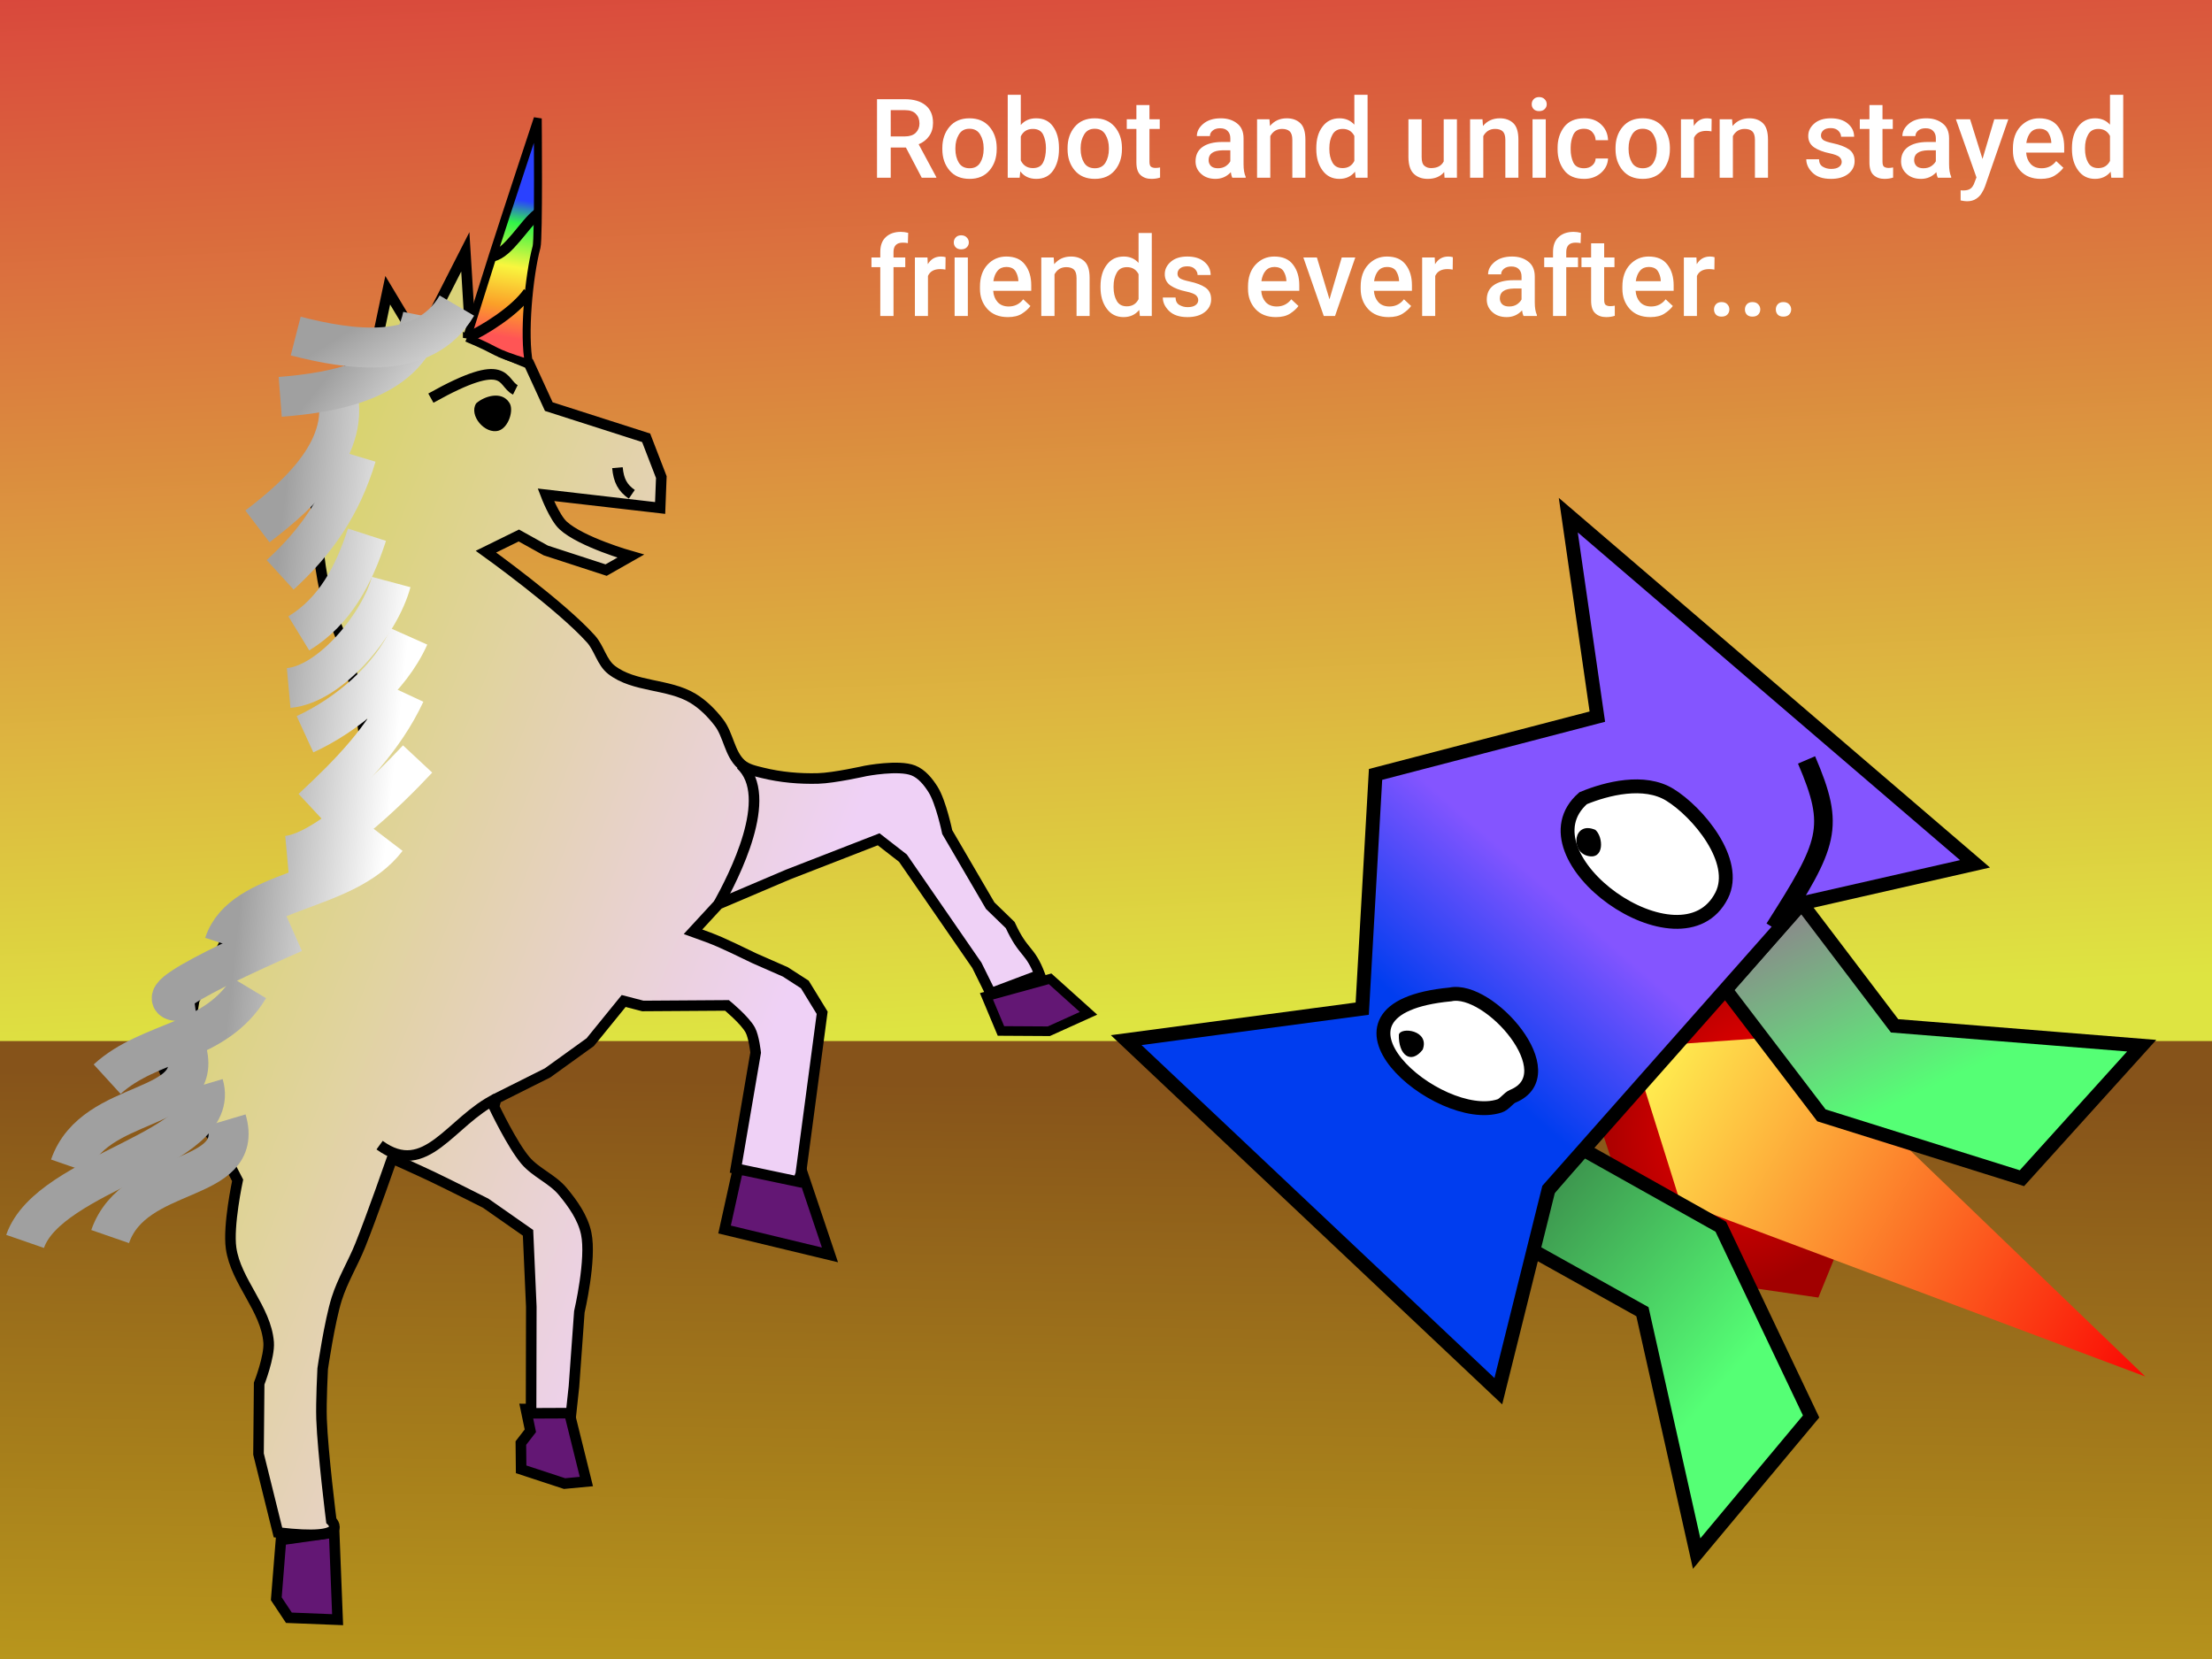
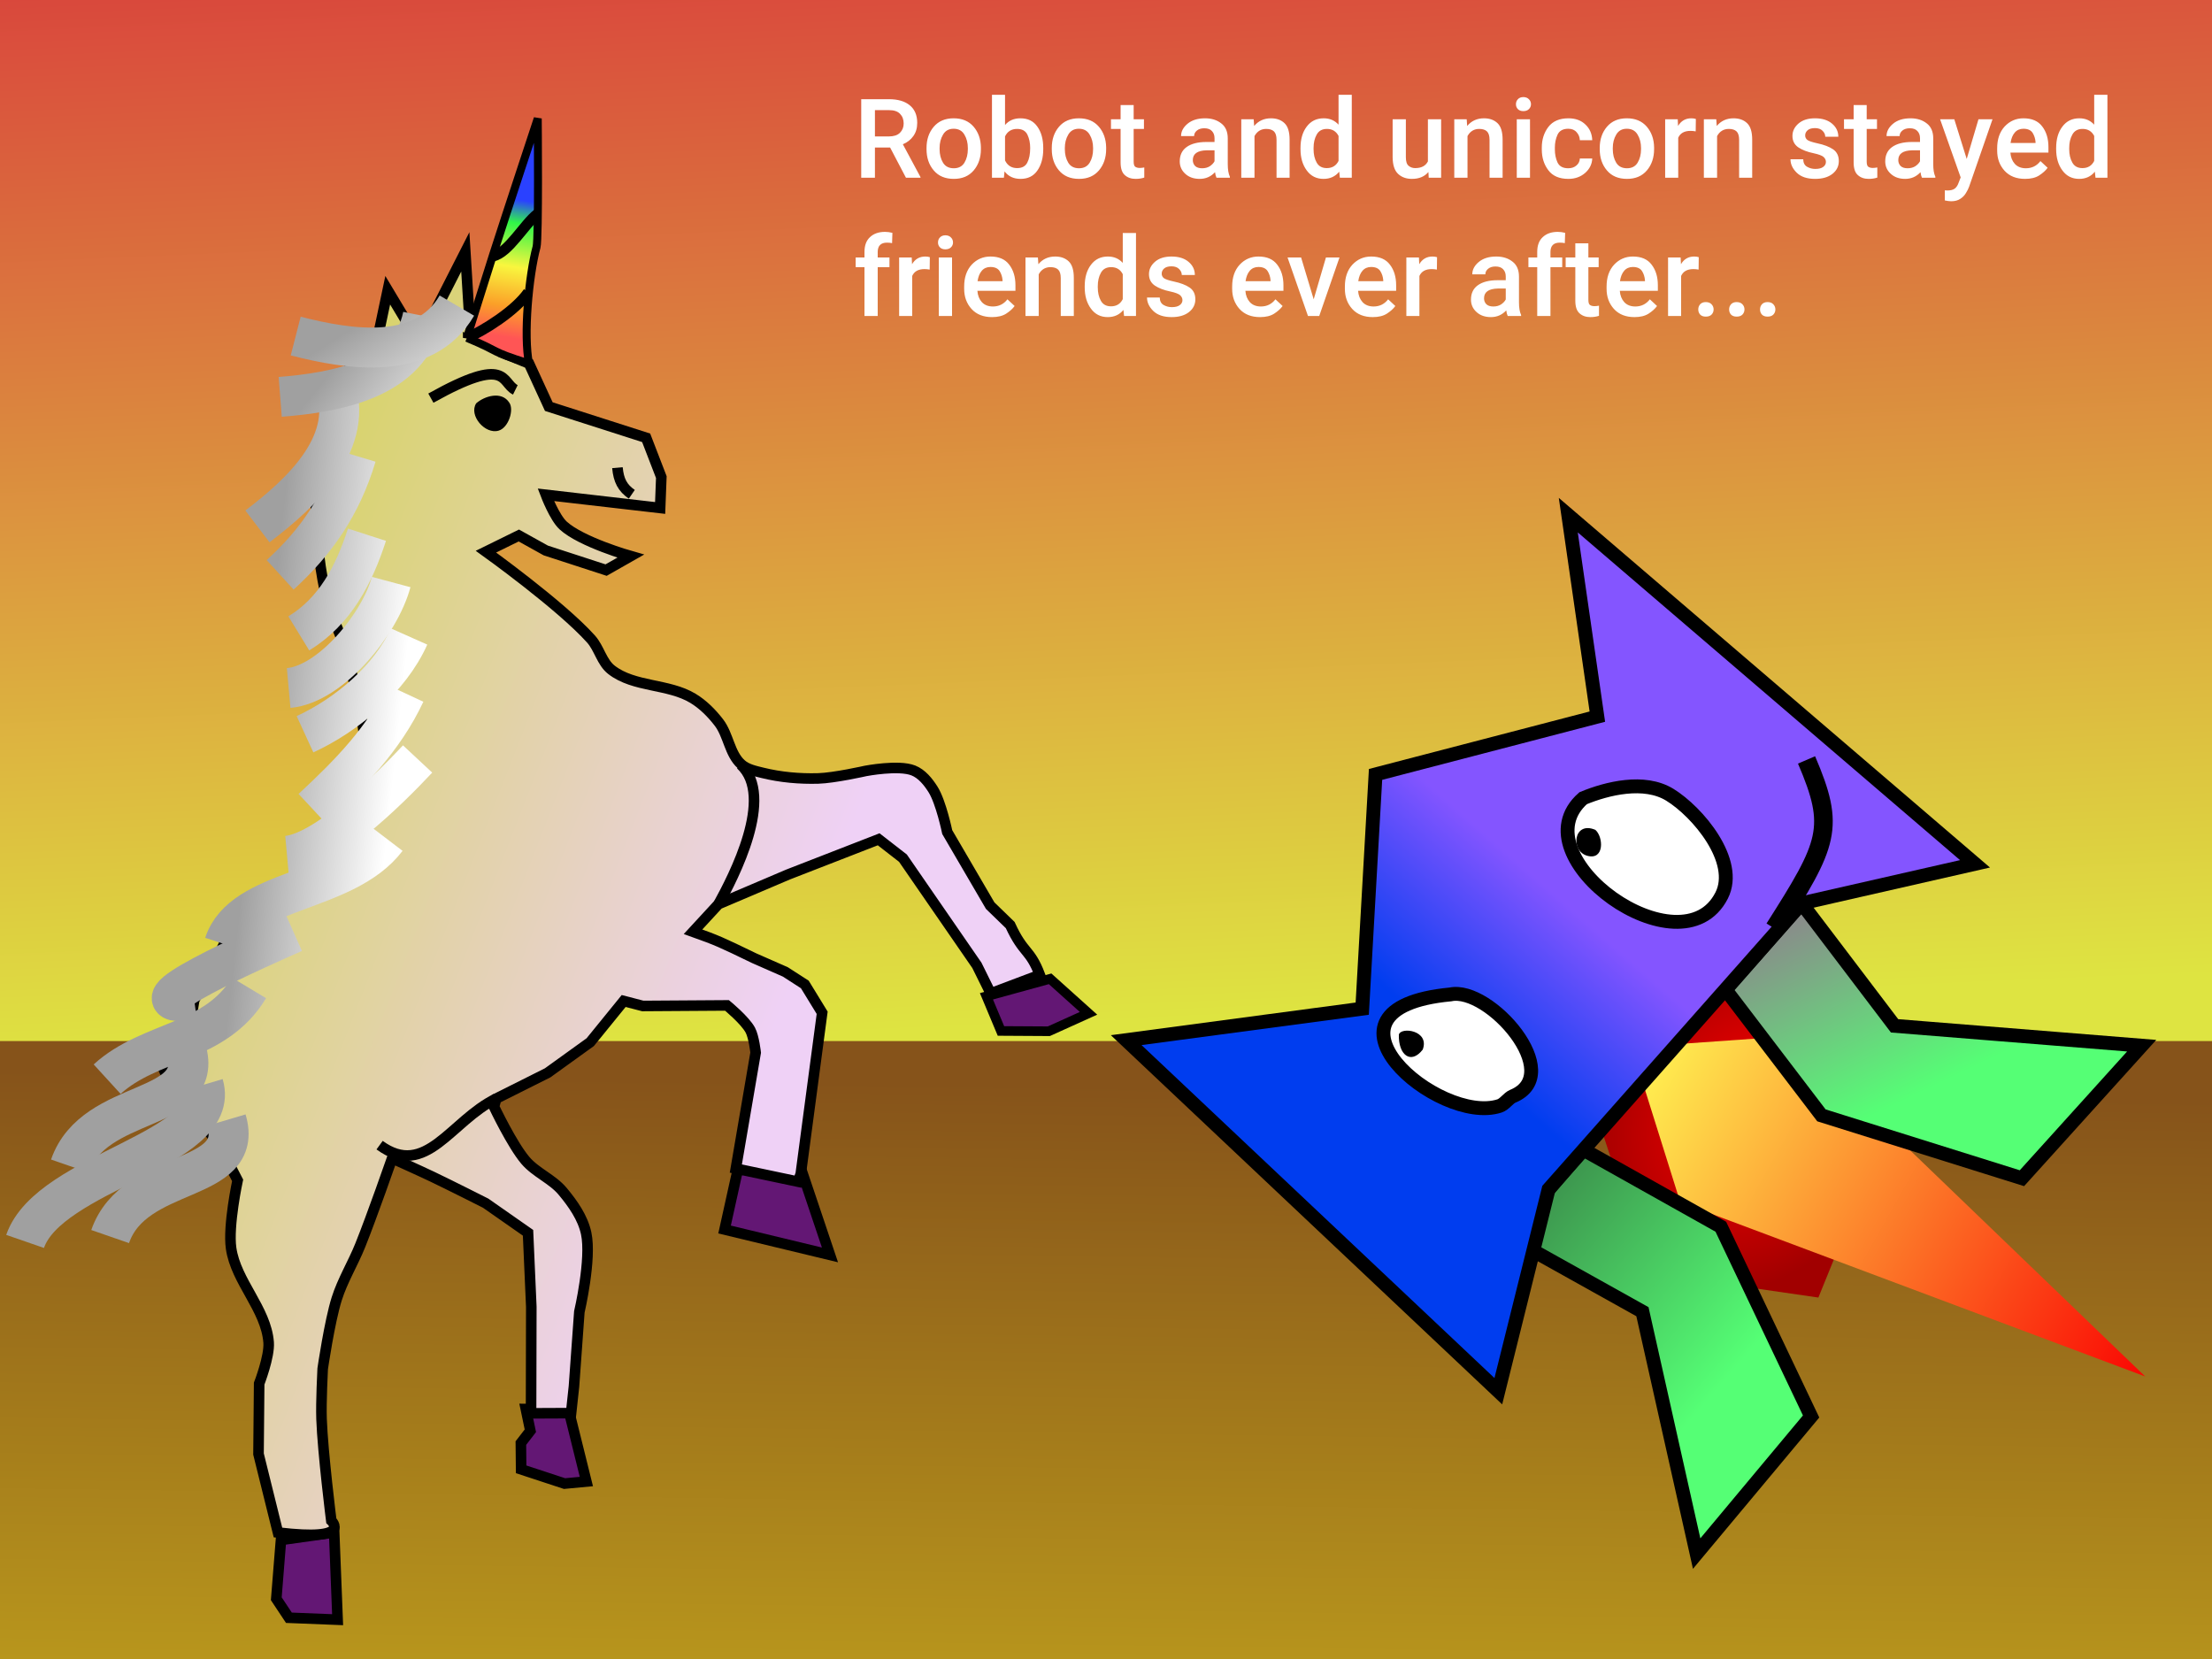
<svg xmlns="http://www.w3.org/2000/svg" xmlns:xlink="http://www.w3.org/1999/xlink" width="800" height="600" viewBox="0 0 211.667 158.75" version="1.1" id="svg68892">
  <defs id="defs68886">
    <linearGradient xlink:href="#linearGradient42288" id="linearGradient42290-5-4" x1="71.972" y1="202.472" x2="81.622" y2="186.71" gradientUnits="userSpaceOnUse" gradientTransform="matrix(-5.762874,4.375918,4.375918,5.762874,-118.1013,-1405.841)" />
    <linearGradient id="linearGradient42288">
      <stop style="stop-color:#efd1f6;stop-opacity:1" offset="0" id="stop42284" />
      <stop style="stop-color:#d4d453;stop-opacity:1" offset="1" id="stop42286" />
    </linearGradient>
    <linearGradient xlink:href="#linearGradient37591" id="linearGradient43170" gradientUnits="userSpaceOnUse" gradientTransform="matrix(-9.945845,-6.189347,-6.595278,10.06986,2272.381,-489.0252)" x1="120.691" y1="114.614" x2="121.494" y2="112.676" />
    <linearGradient id="linearGradient37591">
      <stop id="stop37587" offset="0" style="stop-color:#ff5555;stop-opacity:1" />
      <stop style="stop-color:#fb9f28;stop-opacity:1" offset="0.222" id="stop37595" />
      <stop style="stop-color:#f9f63e;stop-opacity:1" offset="0.513" id="stop37593" />
      <stop id="stop37597" offset="0.831" style="stop-color:#30f548;stop-opacity:1" />
      <stop id="stop37589" offset="1" style="stop-color:#2a41ff;stop-opacity:1" />
    </linearGradient>
    <linearGradient xlink:href="#linearGradient42401" id="linearGradient43172" gradientUnits="userSpaceOnUse" x1="72.731" y1="190.313" x2="75.253" y2="187.924" gradientTransform="matrix(-5.762874,4.375918,4.375918,5.762874,-118.1013,-1405.841)" />
    <linearGradient id="linearGradient42401">
      <stop style="stop-color:#ffffff;stop-opacity:1" offset="0" id="stop42397" />
      <stop style="stop-color:#a0a0a0;stop-opacity:1" offset="1" id="stop42399" />
    </linearGradient>
    <linearGradient xlink:href="#linearGradient42401" id="linearGradient43192" gradientUnits="userSpaceOnUse" gradientTransform="matrix(-7.213752,0.5667128,0.5667128,7.213752,682.1893,-1424.705)" x1="72.731" y1="190.313" x2="75.253" y2="187.924" />
    <linearGradient xlink:href="#linearGradient42401" id="linearGradient43194" gradientUnits="userSpaceOnUse" gradientTransform="matrix(-7.008416,-1.800414,-1.800414,7.008416,1101.624,-1231.252)" x1="72.731" y1="190.313" x2="75.253" y2="187.924" />
    <linearGradient xlink:href="#linearGradient42401" id="linearGradient43196" gradientUnits="userSpaceOnUse" gradientTransform="matrix(-5.762874,4.375918,4.375918,5.762874,-114.9638,-1399.468)" x1="72.731" y1="190.313" x2="75.253" y2="187.924" />
    <linearGradient xlink:href="#linearGradient42401" id="linearGradient43198" gradientUnits="userSpaceOnUse" gradientTransform="matrix(-5.762874,4.375918,4.375918,5.762874,-110.814,-1393.069)" x1="72.731" y1="190.313" x2="75.253" y2="187.924" />
    <linearGradient xlink:href="#linearGradient42401" id="linearGradient82842" gradientUnits="userSpaceOnUse" gradientTransform="matrix(-5.762874,4.375918,4.375918,5.762874,-118.1013,-1405.841)" x1="72.731" y1="190.313" x2="75.253" y2="187.924" />
    <linearGradient xlink:href="#linearGradient42401" id="linearGradient82844" gradientUnits="userSpaceOnUse" gradientTransform="matrix(-5.762874,4.375918,4.375918,5.762874,-118.1013,-1405.841)" x1="72.731" y1="190.313" x2="75.253" y2="187.924" />
    <linearGradient xlink:href="#linearGradient42401" id="linearGradient82846" gradientUnits="userSpaceOnUse" gradientTransform="matrix(-5.762874,4.375918,4.375918,5.762874,-118.1013,-1405.841)" x1="72.731" y1="190.313" x2="75.253" y2="187.924" />
    <linearGradient xlink:href="#linearGradient42401" id="linearGradient82848" gradientUnits="userSpaceOnUse" gradientTransform="matrix(-5.762874,4.375918,4.375918,5.762874,-118.1013,-1405.841)" x1="72.731" y1="190.313" x2="75.253" y2="187.924" />
    <linearGradient xlink:href="#linearGradient42401" id="linearGradient82850" gradientUnits="userSpaceOnUse" gradientTransform="matrix(-5.762874,4.375918,4.375918,5.762874,-118.1013,-1405.841)" x1="72.731" y1="190.313" x2="75.253" y2="187.924" />
    <linearGradient xlink:href="#linearGradient42401" id="linearGradient82852" gradientUnits="userSpaceOnUse" gradientTransform="matrix(-5.762874,4.375918,4.375918,5.762874,-118.1013,-1405.841)" x1="72.731" y1="190.313" x2="75.253" y2="187.924" />
    <linearGradient xlink:href="#linearGradient42401" id="linearGradient82854" gradientUnits="userSpaceOnUse" gradientTransform="matrix(-5.762874,4.375918,4.375918,5.762874,-118.1013,-1405.841)" x1="72.731" y1="190.313" x2="75.253" y2="187.924" />
    <linearGradient xlink:href="#linearGradient42401" id="linearGradient82856" gradientUnits="userSpaceOnUse" gradientTransform="matrix(-5.762874,4.375918,4.375918,5.762874,-118.1013,-1405.841)" x1="72.731" y1="190.313" x2="75.253" y2="187.924" />
    <linearGradient xlink:href="#linearGradient42401" id="linearGradient82858" gradientUnits="userSpaceOnUse" gradientTransform="matrix(-5.762874,4.375918,4.375918,5.762874,-118.1013,-1405.841)" x1="72.731" y1="190.313" x2="75.253" y2="187.924" />
    <linearGradient xlink:href="#linearGradient42401" id="linearGradient82860" gradientUnits="userSpaceOnUse" gradientTransform="matrix(-5.762874,4.375918,4.375918,5.762874,-118.1013,-1405.841)" x1="72.731" y1="190.313" x2="75.253" y2="187.924" />
    <linearGradient xlink:href="#linearGradient47856" id="linearGradient47860" x1="89.391" y1="139.006" x2="91.659" y2="215.357" gradientUnits="userSpaceOnUse" gradientTransform="matrix(1,0,0,1.444361,4.242728,-74.54912)" />
    <linearGradient id="linearGradient47856">
      <stop id="stop47852" offset="0" style="stop-color:#d93c3c;stop-opacity:1" />
      <stop id="stop47854" offset="1" style="stop-color:#dee441;stop-opacity:1" />
    </linearGradient>
    <linearGradient xlink:href="#linearGradient47824" id="linearGradient47826" x1="84.667" y1="229.153" x2="83.533" y2="309.284" gradientUnits="userSpaceOnUse" gradientTransform="translate(0.4819681,12.63325)" />
    <linearGradient id="linearGradient47824">
      <stop style="stop-color:#86531a;stop-opacity:1" offset="0" id="stop47820" />
      <stop style="stop-color:#cdb21d;stop-opacity:1" offset="1" id="stop47822" />
    </linearGradient>
    <linearGradient xlink:href="#linearGradient14325" id="linearGradient14327" x1="128.738" y1="127.378" x2="128.664" y2="110.926" gradientUnits="userSpaceOnUse" gradientTransform="matrix(1.329584,-0.7044419,0.7044419,1.329584,-110.8409,186.421)" />
    <linearGradient id="linearGradient14325">
      <stop style="stop-color:#55ff75;stop-opacity:1;" offset="0" id="stop14321" />
      <stop style="stop-color:#3d954e;stop-opacity:1" offset="1" id="stop14323" />
    </linearGradient>
    <linearGradient xlink:href="#linearGradient14317" id="linearGradient14319" x1="143.123" y1="122.271" x2="148.412" y2="110.081" gradientUnits="userSpaceOnUse" gradientTransform="matrix(1.329584,-0.7044419,0.7044419,1.329584,-110.8409,186.421)" />
    <linearGradient id="linearGradient14317">
      <stop style="stop-color:#55ff75;stop-opacity:1;" offset="0" id="stop14313" />
      <stop style="stop-color:#898c8a;stop-opacity:1" offset="1" id="stop14315" />
    </linearGradient>
    <linearGradient xlink:href="#linearGradient4775" id="linearGradient4777" x1="121.128" y1="123.78" x2="117.638" y2="123.774" gradientUnits="userSpaceOnUse" gradientTransform="matrix(4.430842,-2.347553,2.347553,4.430842,-679.1402,-48.81989)" />
    <linearGradient id="linearGradient4775">
      <stop style="stop-color:#8455ff;stop-opacity:1;" offset="0" id="stop4771" />
      <stop style="stop-color:#003def;stop-opacity:1" offset="1" id="stop4773" />
    </linearGradient>
    <radialGradient xlink:href="#linearGradient4794" id="radialGradient4796" cx="107.17" cy="57.269" fx="107.17" fy="57.269" r="3.813" gradientTransform="matrix(1,0,0,1.263863,0,-15.11103)" gradientUnits="userSpaceOnUse" />
    <linearGradient id="linearGradient4794">
      <stop style="stop-color:#fa0000;stop-opacity:1;" offset="0" id="stop4790" />
      <stop style="stop-color:#a10000;stop-opacity:1" offset="1" id="stop4792" />
    </linearGradient>
    <linearGradient xlink:href="#linearGradient4784" id="linearGradient4786" x1="104.757" y1="56.37" x2="120.797" y2="56.37" gradientUnits="userSpaceOnUse" gradientTransform="translate(-1.27567,1.228423)" />
    <linearGradient id="linearGradient4784">
      <stop style="stop-color:#fffd55;stop-opacity:1" offset="0" id="stop4780" />
      <stop style="stop-color:#fa0000;stop-opacity:1" offset="1" id="stop4782" />
    </linearGradient>
  </defs>
  <g id="layer1" transform="translate(0,-138.25)">
    <rect style="opacity:1;vector-effect:none;fill:url(#linearGradient47826);fill-opacity:1;stroke:none;stroke-width:1;stroke-linecap:round;stroke-linejoin:miter;stroke-miterlimit:4;stroke-dasharray:none;stroke-dashoffset:0;stroke-opacity:1" id="rect47818" width="233.211" height="78.241" x="-6.7" y="236.684" />
    <rect style="opacity:1;vector-effect:none;fill:url(#linearGradient47860);fill-opacity:1;stroke:none;stroke-width:1.202;stroke-linecap:round;stroke-linejoin:miter;stroke-miterlimit:4;stroke-dasharray:none;stroke-dashoffset:0;stroke-opacity:1" id="rect47818-8" width="233.211" height="113.008" x="-5.774" y="124.861" />
    <g id="g82918" transform="matrix(0.5281991,0,0,0.5281991,-119.1082,213.6657)">
      <path id="path42261-6-2" d="m 415.741,34.545 6.957,6.249 -7.19,3.25 -8.675,-0.052 -2.627,-6.278 z" style="fill:#631774;fill-opacity:1;stroke:#000000;stroke-width:1.742px;stroke-linecap:butt;stroke-linejoin:miter;stroke-opacity:1" />
      <path id="path42263-4-4" d="m 370.35,68.176 5.509,16.387 -19.097,-4.6 2.357,-10.657 c 6.599,-1.07 5.64,-1.357 11.232,-1.129 z" style="fill:#631774;fill-opacity:1;stroke:#000000;stroke-width:1.915px;stroke-linecap:butt;stroke-linejoin:miter;stroke-opacity:1" />
      <path id="path42265-2-5" d="m 328.485,112.541 3.243,13.079 -3.956,0.372 -7.863,-2.584 -0.048,-4.757 1.719,-2.225 -0.82,-3.946 z" style="fill:#631774;fill-opacity:1;stroke:#000000;stroke-width:1.915px;stroke-linecap:butt;stroke-linejoin:miter;stroke-opacity:1" />
      <path id="path42267-2-6" d="m 286.039,134.846 0.623,15.803 -8.825,-0.351 -2.286,-3.446 0.851,-10.644 z" style="fill:#631774;fill-opacity:1;stroke:#000000;stroke-width:1.915px;stroke-linecap:butt;stroke-linejoin:miter;stroke-opacity:1" />
      <path id="path42281-7-9" d="m 285.94,-73.726 7.579,-5.968 2.222,-10.505 3.982,6.644 3.549,-0.783 6.524,-12.815 0.787,12.789 1.156,0.822 4.465,0.499 0.504,4.226 4.631,1.902 3.583,7.797 17.636,5.653 2.748,7.12 -0.215,5.592 -20.706,-2.389 c 0,0 1.566,4.12 3.134,5.557 3.303,3.026 12.237,5.556 12.237,5.556 l -4.453,2.531 -10.931,-3.558 -4.878,-2.711 -5.956,2.929 c 0,0 13.518,9.689 19.03,15.828 1.492,1.661 1.942,4.21 3.705,5.579 4.114,3.196 10.293,2.466 14.753,5.158 1.838,1.109 3.404,2.687 4.714,4.389 1.74,2.265 1.914,5.648 4.039,7.557 1.025,0.922 2.496,1.22 3.834,1.551 3.293,0.815 6.735,1.119 10.126,1.023 2.893,-0.082 8.576,-1.362 8.576,-1.362 0,0 5.969,-1.151 8.647,-0.085 1.538,0.612 2.692,2.047 3.574,3.448 1.445,2.294 2.567,7.718 2.567,7.718 l 7.779,13.322 3.625,3.515 c 2.461,5.334 3.531,4.24 5.375,9.03 l -8.897,3.354 -2.505,-5.073 -13.398,-19.425 -4.4,-3.42 -16.415,6.383 -12.604,5.364 -4.613,5.005 c 4.463,1.597 4.963,1.834 11.083,4.794 l 5.639,2.479 3.531,2.276 3.142,5.127 -3.884,29.217 -0.506,1.377 -11.251,-2.372 3.591,-21.002 c 0,0 -0.309,-2.858 -0.975,-4.091 -0.973,-1.8 -4.215,-4.462 -4.215,-4.462 l -15.254,0.101 -3.464,-0.901 -6.058,7.455 -7.721,5.562 -9.306,4.662 -0.405,1.479 c 0,0 3.251,6.853 5.676,9.714 1.896,2.236 4.89,3.366 6.765,5.62 1.857,2.231 3.645,4.76 4.255,7.598 1.001,4.656 -1.239,14.235 -1.239,14.235 l -0.975,13.503 -0.521,4.838 -7.251,0.032 0.044,-19.3 -0.593,-13.405 -7.677,-5.365 c 0,0 -6.44,-3.259 -9.698,-4.812 -2.398,-1.143 -7.246,-3.316 -7.246,-3.316 0,0 -3.688,10.575 -5.778,15.768 -1.317,3.271 -3.195,6.321 -4.258,9.683 -1.299,4.11 -2.544,12.68 -2.544,12.68 0,0 -0.316,6.061 -0.206,9.09 0.225,6.165 1.767,18.424 1.767,18.424 0,0 4.08,3.804 -9.661,2.15 l -3.526,-14.225 0.118,-12.756 c 0,0 1.911,-4.919 1.716,-7.465 -0.469,-6.106 -5.936,-11.004 -6.801,-17.067 -0.581,-4.075 1.182,-12.291 1.182,-12.291 l -3.509,-6.79 c 0,0 -10.16,-11.603 -10.102,-14.242 l 4.292,-2.658 1.46,-8.959 5.426,-10.167 10.503,-9.516 c 0,0 5.616,-2.945 8.005,-4.99 1.464,-1.252 2.803,-2.711 3.779,-4.372 1.244,-2.115 2.011,-4.514 2.526,-6.913 0.696,-3.247 0.93,-6.622 0.719,-9.936 -0.371,-5.813 -1.921,-11.51 -3.464,-17.127 -0.997,-3.627 -2.942,-6.973 -3.731,-10.651 -1.381,-6.441 -1.956,-13.109 -1.686,-19.691 0.26,-6.34 3.172,-18.769 3.172,-18.769 z" style="fill:url(#linearGradient42290-5-4);fill-opacity:1;stroke:#000000;stroke-width:1.915px;stroke-linecap:butt;stroke-linejoin:miter;stroke-opacity:1" />
      <path id="path42292-5-0" d="m 303.558,-70.65 c 14.124,-7.912 12.705,-2.78 15.302,-1.502" style="fill:none;stroke:#000000;stroke-width:1.915px;stroke-linecap:butt;stroke-linejoin:miter;stroke-opacity:1" />
      <path id="path42294-1-1" d="m 317.772,-69.824 c 0.88,1.28 -0.133,4.521 -1.932,5.059 -2.473,0.739 -5.466,-2.766 -4.075,-4.944 1.469,-1.306 4.612,-2.31 6.007,-0.115 z" style="fill:#000000;fill-opacity:1;stroke:none;stroke-width:1.218px;stroke-linecap:butt;stroke-linejoin:miter;stroke-opacity:1" />
      <path id="path37572-1-6-0" d="m 310.084,-81.571 c 1.521,-4.783 3.134,-10.049 4.744,-15.06 2.649,-8.243 8.091,-24.683 8.091,-24.683 0,0 0.199,21.737 -0.219,23.283 -1.396,5.164 -2.407,16.039 -1.361,21.116 -7.635,-2.428 -4.631,-1.902 -11.255,-4.657 z" style="fill:url(#linearGradient43170);fill-opacity:1;stroke:#000000;stroke-width:1.447;stroke-linecap:butt;stroke-linejoin:miter;stroke-miterlimit:4;stroke-dasharray:none;stroke-opacity:1" />
      <path id="path42358-5-1" d="m 310.084,-81.571 c 2.938,-1.232 8.821,-4.899 11.127,-8.275" style="fill:none;stroke:#000000;stroke-width:1.915px;stroke-linecap:butt;stroke-linejoin:miter;stroke-opacity:1" />
      <path id="path42360-9-4" d="m 314.76,-96.364 c 2.873,-0.569 5.694,-5.826 8.139,-7.683" style="fill:none;stroke:#000000;stroke-width:1.915px;stroke-linecap:butt;stroke-linejoin:miter;stroke-opacity:1" />
      <path id="path42362-5-7" d="m 285.94,-73.726 c 4.269,10.978 -5.775,20.215 -13.805,26.312" style="fill:none;stroke:url(#linearGradient82842);stroke-width:7.236;stroke-linecap:butt;stroke-linejoin:miter;stroke-miterlimit:4;stroke-dasharray:none;stroke-opacity:1" />
      <path id="path42364-2-0" d="m 290.065,-60.178 c -2.714,9.036 -7.307,15.595 -13.816,21.54" style="fill:none;stroke:url(#linearGradient82844);stroke-width:7.236;stroke-linecap:butt;stroke-linejoin:miter;stroke-miterlimit:4;stroke-dasharray:none;stroke-opacity:1" />
      <path id="path42366-1-9" d="m 291.977,-45.907 c -2.374,7.329 -5.79,13.856 -12.349,17.876" style="fill:none;stroke:url(#linearGradient82846);stroke-width:7.236;stroke-linecap:butt;stroke-linejoin:miter;stroke-miterlimit:4;stroke-dasharray:none;stroke-opacity:1" />
      <path id="path42368-9-2" d="m 296.36,-37.337 c -2.031,7.588 -10.915,18.502 -18.568,19.199" style="fill:none;stroke:url(#linearGradient82848);stroke-width:7.236;stroke-linecap:butt;stroke-linejoin:miter;stroke-miterlimit:4;stroke-dasharray:none;stroke-opacity:1" />
      <path id="path42370-6-7" d="m 299.6,-27.473 c -3.417,7.663 -11.334,14.258 -18.848,17.711" style="fill:none;stroke:url(#linearGradient82850);stroke-width:7.236;stroke-linecap:butt;stroke-linejoin:miter;stroke-miterlimit:4;stroke-dasharray:none;stroke-opacity:1" />
      <path id="path42372-3-2" d="m 298.917,-17.18 c -3.872,8.29 -10.148,14.634 -16.866,20.881" style="fill:none;stroke:url(#linearGradient82852);stroke-width:7.236;stroke-linecap:butt;stroke-linejoin:miter;stroke-miterlimit:4;stroke-dasharray:none;stroke-opacity:1" />
      <path id="path42374-8-8" d="M 301.153,-5.28 C 295.526,0.755 284.261,11.641 277.499,12.257" style="fill:none;stroke:url(#linearGradient82854);stroke-width:7.236;stroke-linecap:butt;stroke-linejoin:miter;stroke-miterlimit:4;stroke-dasharray:none;stroke-opacity:1" />
      <path id="path42376-9-6" d="m 295.553,9.171 c -7.615,9.984 -26.121,8.86 -29.437,19.068" style="fill:none;stroke:url(#linearGradient82856);stroke-width:7.236;stroke-linecap:butt;stroke-linejoin:miter;stroke-miterlimit:4;stroke-dasharray:none;stroke-opacity:1" />
      <path id="path42378-5-6" d="m 278.732,26.193 c -5.798,2.577 -32.107,14.091 -18.042,12.213" style="fill:none;stroke:url(#linearGradient82858);stroke-width:7.236;stroke-linecap:butt;stroke-linejoin:miter;stroke-miterlimit:4;stroke-dasharray:none;stroke-opacity:1" />
      <path id="path42380-6-6" d="m 270.601,36.192 c -6.076,10.113 -17.88,9.399 -25.692,16.534" style="fill:none;stroke:url(#linearGradient82860);stroke-width:7.236;stroke-linecap:butt;stroke-linejoin:miter;stroke-miterlimit:4;stroke-dasharray:none;stroke-opacity:1" />
      <path id="path42382-8-0" d="m 259.23,47.366 c 3.479,11.741 -16.659,8.386 -21.063,21.104" style="fill:none;stroke:url(#linearGradient43172);stroke-width:7.236;stroke-linecap:butt;stroke-linejoin:miter;stroke-miterlimit:4;stroke-dasharray:none;stroke-opacity:1" />
      <path id="path42362-8-5-1" d="m 302.099,-85.559 c -2.343,11.543 -15.785,13.886 -25.836,14.675" style="fill:none;stroke:url(#linearGradient43192);stroke-width:7.236;stroke-linecap:butt;stroke-linejoin:miter;stroke-miterlimit:4;stroke-dasharray:none;stroke-opacity:1" />
      <path id="path42362-4-4-8" d="m 308.267,-87.414 c -5.955,10.162 -19.432,8.024 -29.197,5.516" style="fill:none;stroke:url(#linearGradient43194);stroke-width:7.236;stroke-linecap:butt;stroke-linejoin:miter;stroke-miterlimit:4;stroke-dasharray:none;stroke-opacity:1" />
      <path id="path42382-7-6-9" d="m 262.367,53.739 c 3.479,11.741 -27.92,15.661 -32.324,28.38" style="fill:none;stroke:url(#linearGradient43196);stroke-width:7.236;stroke-linecap:butt;stroke-linejoin:miter;stroke-miterlimit:4;stroke-dasharray:none;stroke-opacity:1" />
      <path id="path42382-7-1-0-5" d="m 266.517,60.137 c 3.479,11.741 -16.659,8.385 -21.063,21.104" style="fill:none;stroke:url(#linearGradient43198);stroke-width:7.236;stroke-linecap:butt;stroke-linejoin:miter;stroke-miterlimit:4;stroke-dasharray:none;stroke-opacity:1" />
      <path id="path42525-1-8" d="m 337.358,-58.056 c 0.204,2.309 0.927,3.68 2.601,4.824" style="fill:none;stroke:#000000;stroke-width:1.915px;stroke-linecap:butt;stroke-linejoin:miter;stroke-opacity:1" />
      <path id="path42527-5-3" d="m 359.677,-4.266 c 6.298,5.804 -1.332,20.411 -4.014,25.284" style="fill:none;stroke:#000000;stroke-width:1.915px;stroke-linecap:butt;stroke-linejoin:miter;stroke-opacity:1" />
      <path id="path42529-9-6" d="m 315.403,56.246 c -8.309,4.079 -12.711,14.573 -21.133,8.433" style="fill:none;stroke:#000000;stroke-width:1.915px;stroke-linecap:butt;stroke-linejoin:miter;stroke-opacity:1" />
    </g>
    <g id="g92089" transform="rotate(-21.10486,166.8166,221.2918)">
      <g transform="matrix(2.417196,2.941098,-2.941098,2.417196,68.46646,-210.4804)" id="g4800">
        <path style="fill:url(#radialGradient4796);fill-opacity:1;stroke:none;stroke-width:0.265px;stroke-linecap:butt;stroke-linejoin:miter;stroke-opacity:1" d="m 110.275,55.048 -3.402,-2.599 -3.166,3.922 -0.35,2.437 3.61,3.28 4.016,-1.559 z" id="path4788" />
        <path style="fill:url(#linearGradient4786);fill-opacity:1;stroke:none;stroke-width:0.265px;stroke-linecap:butt;stroke-linejoin:miter;stroke-opacity:1" d="m 103.802,57.363 3.355,-2.221 11.954,3.071 -12.331,1.937 z" id="path4778" />
      </g>
      <path id="path4761" d="m 133.109,246.122 9.409,11.319 -3.494,23.463 14.942,-8.296 -1.522,-20.048 -9.635,-11.644 z" style="fill:url(#linearGradient14327);fill-opacity:1;stroke:#000000;stroke-width:1.327px;stroke-linecap:butt;stroke-linejoin:miter;stroke-opacity:1" />
      <path id="path4761-4" d="m 170.797,226.468 4.08,14.142 21.375,10.287 -15.256,7.704 -15.733,-12.519 -4.223,-14.511 z" style="fill:url(#linearGradient14319);fill-opacity:1;stroke:#000000;stroke-width:1.327px;stroke-linecap:butt;stroke-linejoin:miter;stroke-opacity:1" />
      <path id="path4759" d="m 105.789,215.411 22.157,5.323 9.26,-20.452 21.791,2.484 4.348,-18.987 24.295,45.14 -16.844,-2.451 -32.427,16.801 -11.456,16.307 z" style="fill:url(#linearGradient4777);fill-opacity:1;stroke:#000000;stroke-width:1.327px;stroke-linecap:butt;stroke-linejoin:miter;stroke-opacity:1" />
      <path id="path13929" d="m 136.308,222.503 c -13.781,-3.874 -5.574,11.319 0.54,11.645 0.521,0.028 1.046,-0.395 1.527,-0.407 5.548,-0.131 1.693,-10.646 -2.067,-11.238 z" style="fill:#ffffff;fill-opacity:1;stroke:#000000;stroke-width:1.327px;stroke-linecap:butt;stroke-linejoin:miter;stroke-opacity:1" />
      <path id="path13931" d="m 163.928,223.018 c 2.751,-2.473 0.743,-8.298 -1.155,-10.783 -1.741,-2.28 -5.386,-2.734 -7.853,-2.676 -7.934,2.907 2.706,19.123 9.008,13.459 z" style="fill:#ffffff;fill-opacity:1;stroke:#000000;stroke-width:1.327px;stroke-linecap:butt;stroke-linejoin:miter;stroke-opacity:1" />
      <path id="path13933" d="m 130.322,224.313 c -0.75,1.78 0.019,3.124 1.614,2.161 1.305,-1.473 -1.154,-2.805 -1.614,-2.161 z" style="fill:#000000;fill-opacity:1;stroke:none;stroke-width:1.327px;stroke-linecap:butt;stroke-linejoin:miter;stroke-opacity:1" />
      <path id="path13937" d="m 154.918,212.806 c -1.633,-1.594 -3.002,1.047 -1.594,2.051 1.371,0.979 2.075,-1.145 1.594,-2.051 z" style="fill:#000000;fill-opacity:1;stroke:none;stroke-width:1.327px;stroke-linecap:butt;stroke-linejoin:miter;stroke-opacity:1" />
      <path id="path9361" d="m 167.501,227.777 c 7.756,-5.727 8.939,-6.86 8.679,-13.939" style="fill:none;stroke:#000000;stroke-width:1.781px;stroke-linecap:butt;stroke-linejoin:miter;stroke-opacity:1" />
    </g>
-     <text xml:space="preserve" style="font-style:normal;font-variant:normal;font-weight:500;font-stretch:normal;font-size:10.583px;line-height:1.25;font-family:'Roboto Medium';-inkscape-font-specification:'Roboto Medium, Medium';font-variant-ligatures:normal;font-variant-caps:normal;font-variant-numeric:normal;font-feature-settings:normal;text-align:start;letter-spacing:0px;word-spacing:0px;writing-mode:lr-tb;text-anchor:start;fill:#000000;fill-opacity:1;stroke:none;stroke-width:0.265" x="83.155" y="155.259" id="text92093">
-       <tspan id="tspan92091" x="83.155" y="155.259" style="font-style:normal;font-variant:normal;font-weight:500;font-stretch:normal;font-size:10.583px;font-family:'Roboto Medium';-inkscape-font-specification:'Roboto Medium, Medium';font-variant-ligatures:normal;font-variant-caps:normal;font-variant-numeric:normal;font-feature-settings:normal;text-align:start;writing-mode:lr-tb;text-anchor:start;fill:#ffffff;stroke-width:0.265">Robot and unicorn stayed</tspan>
-       <tspan x="83.155" y="168.488" style="font-style:normal;font-variant:normal;font-weight:500;font-stretch:normal;font-size:10.583px;font-family:'Roboto Medium';-inkscape-font-specification:'Roboto Medium, Medium';font-variant-ligatures:normal;font-variant-caps:normal;font-variant-numeric:normal;font-feature-settings:normal;text-align:start;writing-mode:lr-tb;text-anchor:start;fill:#ffffff;stroke-width:0.265" id="tspan92095">friends ever after...</tspan>
+     <text xml:space="preserve" style="font-style:normal;font-variant:normal;font-weight:500;font-stretch:normal;font-size:10.583px;line-height:1.25;font-family:'Roboto Medium';-inkscape-font-specification:'Roboto Medium, Medium';font-variant-ligatures:normal;font-variant-caps:normal;font-variant-numeric:normal;font-feature-settings:normal;text-align:start;letter-spacing:0px;word-spacing:0px;writing-mode:lr-tb;text-anchor:start;fill:#000000;fill-opacity:1;stroke:none;stroke-width:0.265" x="81.643" y="155.259" id="text92093">
+       <tspan id="tspan92091" x="81.643" y="155.259" style="font-style:normal;font-variant:normal;font-weight:500;font-stretch:normal;font-size:10.583px;font-family:'Roboto Medium';-inkscape-font-specification:'Roboto Medium, Medium';font-variant-ligatures:normal;font-variant-caps:normal;font-variant-numeric:normal;font-feature-settings:normal;text-align:start;writing-mode:lr-tb;text-anchor:start;fill:#ffffff;stroke-width:0.265">Robot and unicorn stayed</tspan>
+       <tspan x="81.643" y="168.488" style="font-style:normal;font-variant:normal;font-weight:500;font-stretch:normal;font-size:10.583px;font-family:'Roboto Medium';-inkscape-font-specification:'Roboto Medium, Medium';font-variant-ligatures:normal;font-variant-caps:normal;font-variant-numeric:normal;font-feature-settings:normal;text-align:start;writing-mode:lr-tb;text-anchor:start;fill:#ffffff;stroke-width:0.265" id="tspan92095">friends ever after...</tspan>
    </text>
  </g>
</svg>
